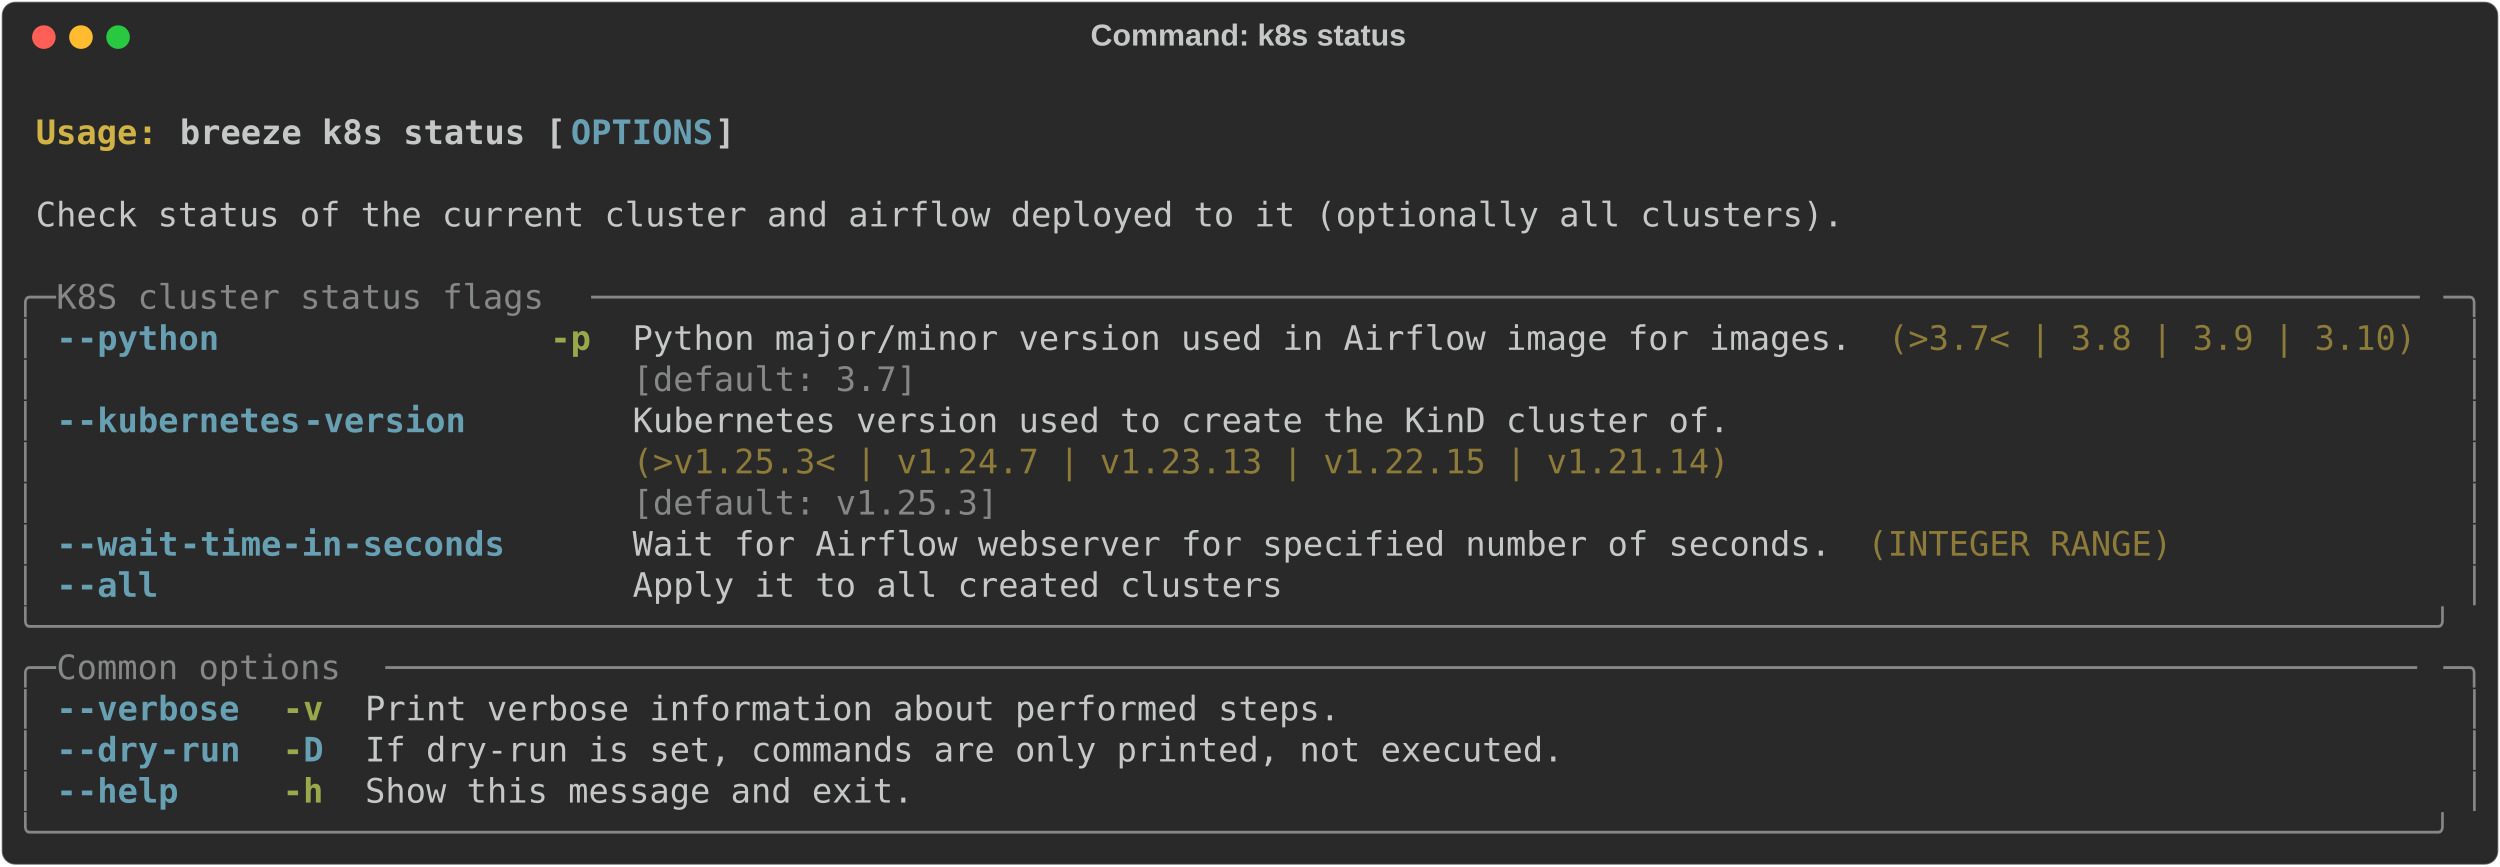
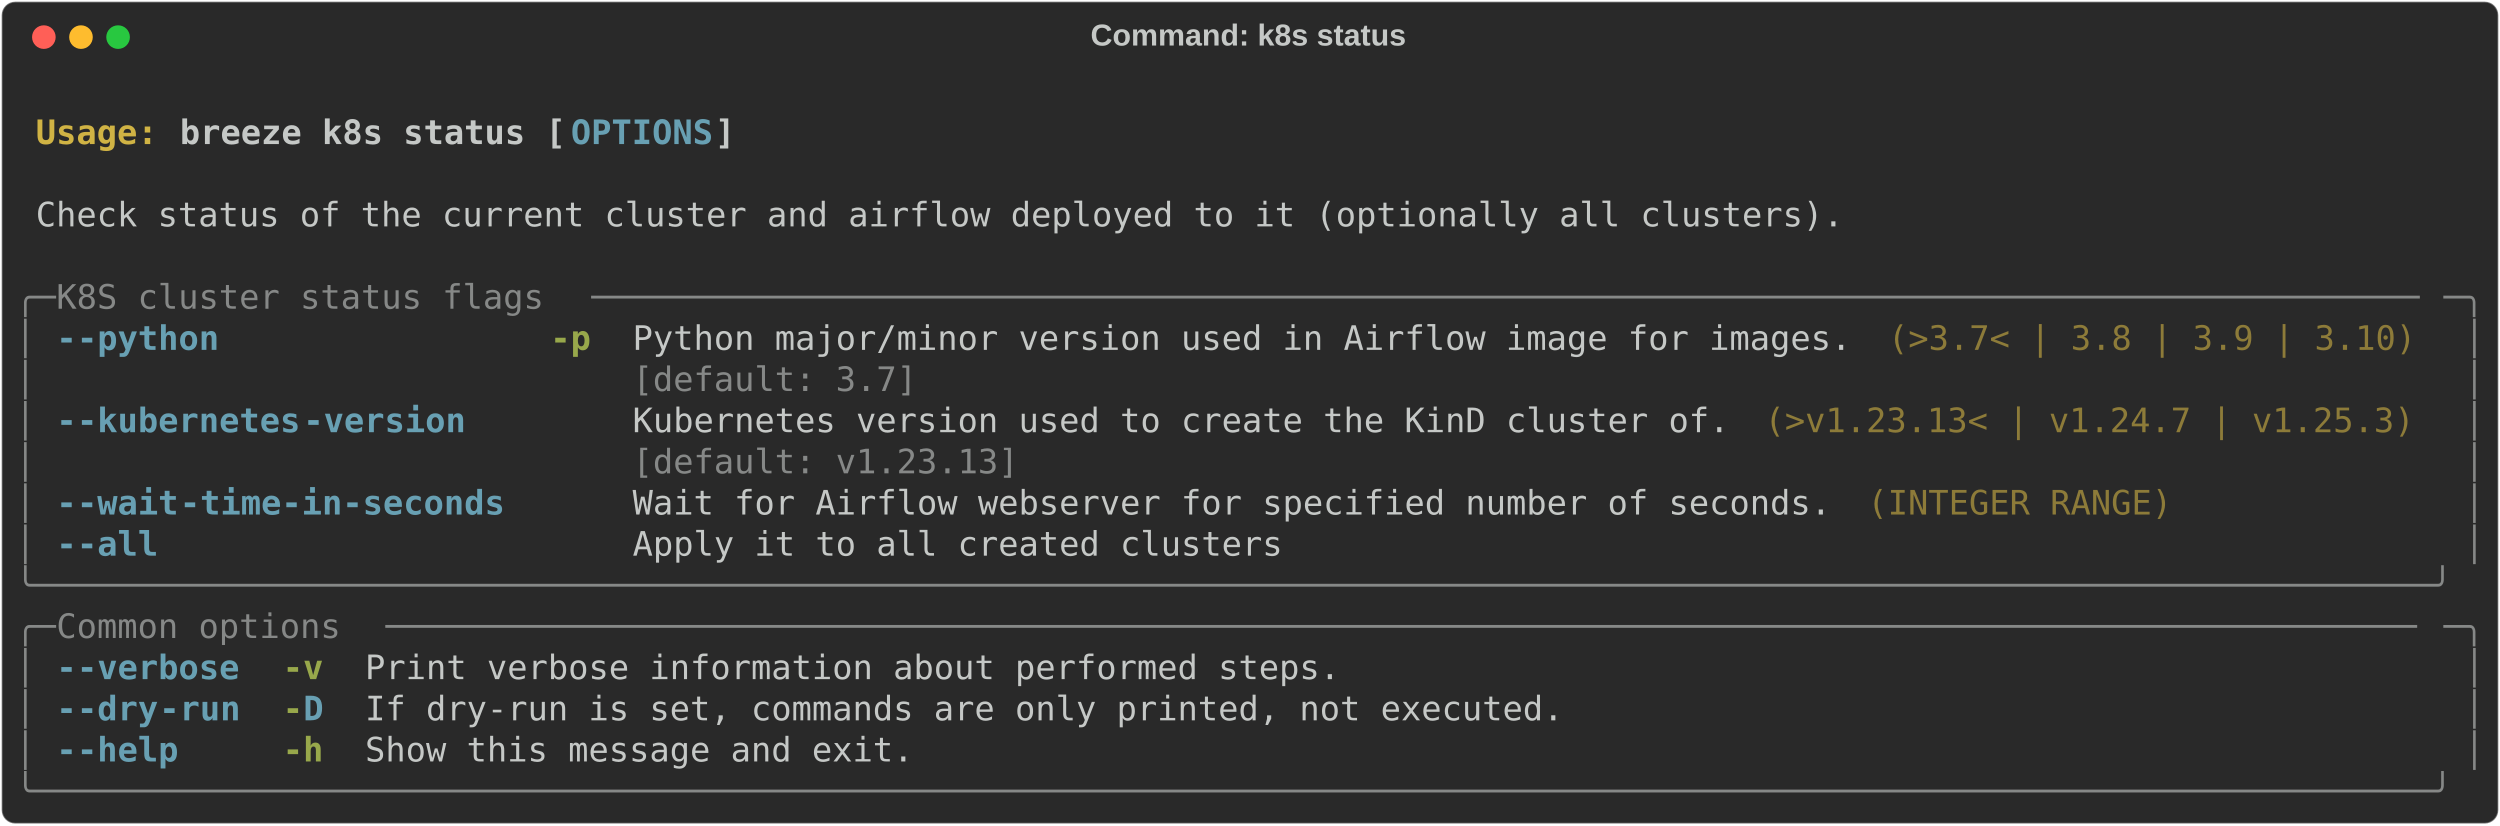
- <svg xmlns="http://www.w3.org/2000/svg" class="rich-terminal" viewBox="0 0 1482 513.6">
+ <svg xmlns="http://www.w3.org/2000/svg" class="rich-terminal" viewBox="0 0 1482 489.2">
  <style>

    @font-face {
        font-family: "Fira Code";
        src: local("FiraCode-Regular"),
                url("https://cdnjs.cloudflare.com/ajax/libs/firacode/6.2.0/woff2/FiraCode-Regular.woff2") format("woff2"),
                url("https://cdnjs.cloudflare.com/ajax/libs/firacode/6.2.0/woff/FiraCode-Regular.woff") format("woff");
        font-style: normal;
        font-weight: 400;
    }
    @font-face {
        font-family: "Fira Code";
        src: local("FiraCode-Bold"),
                url("https://cdnjs.cloudflare.com/ajax/libs/firacode/6.2.0/woff2/FiraCode-Bold.woff2") format("woff2"),
                url("https://cdnjs.cloudflare.com/ajax/libs/firacode/6.2.0/woff/FiraCode-Bold.woff") format("woff");
        font-style: bold;
        font-weight: 700;
    }

    .breeze-k8s-status-matrix {
        font-family: Fira Code, monospace;
        font-size: 20px;
        line-height: 24.4px;
        font-variant-east-asian: full-width;
    }

    .breeze-k8s-status-title {
        font-size: 18px;
        font-weight: bold;
        font-family: arial;
    }

    .breeze-k8s-status-r1 { fill: #c5c8c6;font-weight: bold }
.breeze-k8s-status-r2 { fill: #c5c8c6 }
.breeze-k8s-status-r3 { fill: #d0b344;font-weight: bold }
.breeze-k8s-status-r4 { fill: #68a0b3;font-weight: bold }
.breeze-k8s-status-r5 { fill: #868887 }
.breeze-k8s-status-r6 { fill: #98a84b;font-weight: bold }
.breeze-k8s-status-r7 { fill: #8d7b39 }
    </style>
  <defs>
    <clipPath id="breeze-k8s-status-clip-terminal">
-       <rect x="0" y="0" width="1463.0" height="462.6" />
+       <rect x="0" y="0" width="1463.0" height="438.2" />
    </clipPath>
    <clipPath id="breeze-k8s-status-line-0">
      <rect x="0" y="1.5" width="1464" height="24.65" />
    </clipPath>
    <clipPath id="breeze-k8s-status-line-1">
      <rect x="0" y="25.9" width="1464" height="24.65" />
    </clipPath>
    <clipPath id="breeze-k8s-status-line-2">
      <rect x="0" y="50.3" width="1464" height="24.65" />
    </clipPath>
    <clipPath id="breeze-k8s-status-line-3">
      <rect x="0" y="74.7" width="1464" height="24.65" />
    </clipPath>
    <clipPath id="breeze-k8s-status-line-4">
      <rect x="0" y="99.1" width="1464" height="24.65" />
    </clipPath>
    <clipPath id="breeze-k8s-status-line-5">
      <rect x="0" y="123.5" width="1464" height="24.65" />
    </clipPath>
    <clipPath id="breeze-k8s-status-line-6">
      <rect x="0" y="147.9" width="1464" height="24.65" />
    </clipPath>
    <clipPath id="breeze-k8s-status-line-7">
      <rect x="0" y="172.3" width="1464" height="24.65" />
    </clipPath>
    <clipPath id="breeze-k8s-status-line-8">
      <rect x="0" y="196.7" width="1464" height="24.65" />
    </clipPath>
    <clipPath id="breeze-k8s-status-line-9">
      <rect x="0" y="221.1" width="1464" height="24.65" />
    </clipPath>
    <clipPath id="breeze-k8s-status-line-10">
      <rect x="0" y="245.5" width="1464" height="24.65" />
    </clipPath>
    <clipPath id="breeze-k8s-status-line-11">
      <rect x="0" y="269.9" width="1464" height="24.65" />
    </clipPath>
    <clipPath id="breeze-k8s-status-line-12">
      <rect x="0" y="294.3" width="1464" height="24.65" />
    </clipPath>
    <clipPath id="breeze-k8s-status-line-13">
      <rect x="0" y="318.7" width="1464" height="24.65" />
    </clipPath>
    <clipPath id="breeze-k8s-status-line-14">
      <rect x="0" y="343.1" width="1464" height="24.65" />
    </clipPath>
    <clipPath id="breeze-k8s-status-line-15">
      <rect x="0" y="367.5" width="1464" height="24.65" />
    </clipPath>
    <clipPath id="breeze-k8s-status-line-16">
      <rect x="0" y="391.9" width="1464" height="24.65" />
    </clipPath>
-     <clipPath id="breeze-k8s-status-line-17">
-       <rect x="0" y="416.3" width="1464" height="24.65" />
-     </clipPath>
  </defs>
-   <rect fill="#292929" stroke="rgba(255,255,255,0.35)" stroke-width="1" x="1" y="1" width="1480" height="511.6" rx="8" />
+   <rect fill="#292929" stroke="rgba(255,255,255,0.35)" stroke-width="1" x="1" y="1" width="1480" height="487.2" rx="8" />
  <text class="breeze-k8s-status-title" fill="#c5c8c6" text-anchor="middle" x="740" y="27">Command: k8s status</text>
  <g transform="translate(26,22)">
    <circle cx="0" cy="0" r="7" fill="#ff5f57" />
    <circle cx="22" cy="0" r="7" fill="#febc2e" />
    <circle cx="44" cy="0" r="7" fill="#28c840" />
  </g>
  <g transform="translate(9, 41)" clip-path="url(#breeze-k8s-status-clip-terminal)">
    <g class="breeze-k8s-status-matrix">
      <text class="breeze-k8s-status-r2" x="1464" y="20" textLength="12.2" clip-path="url(#breeze-k8s-status-line-0)">
</text>
      <text class="breeze-k8s-status-r3" x="12.2" y="44.4" textLength="85.4" clip-path="url(#breeze-k8s-status-line-1)">Usage: </text>
      <text class="breeze-k8s-status-r1" x="97.6" y="44.4" textLength="231.8" clip-path="url(#breeze-k8s-status-line-1)">breeze k8s status [</text>
      <text class="breeze-k8s-status-r4" x="329.4" y="44.4" textLength="85.4" clip-path="url(#breeze-k8s-status-line-1)">OPTIONS</text>
      <text class="breeze-k8s-status-r1" x="414.8" y="44.4" textLength="12.2" clip-path="url(#breeze-k8s-status-line-1)">]</text>
      <text class="breeze-k8s-status-r2" x="1464" y="44.4" textLength="12.2" clip-path="url(#breeze-k8s-status-line-1)">
</text>
      <text class="breeze-k8s-status-r2" x="1464" y="68.8" textLength="12.2" clip-path="url(#breeze-k8s-status-line-2)">
</text>
      <text class="breeze-k8s-status-r2" x="12.2" y="93.2" textLength="1085.8" clip-path="url(#breeze-k8s-status-line-3)">Check status of the current cluster and airflow deployed to it (optionally all clusters).</text>
      <text class="breeze-k8s-status-r2" x="1464" y="93.2" textLength="12.2" clip-path="url(#breeze-k8s-status-line-3)">
</text>
      <text class="breeze-k8s-status-r2" x="1464" y="117.6" textLength="12.2" clip-path="url(#breeze-k8s-status-line-4)">
</text>
      <text class="breeze-k8s-status-r5" x="0" y="142" textLength="24.4" clip-path="url(#breeze-k8s-status-line-5)">╭─</text>
      <text class="breeze-k8s-status-r5" x="24.4" y="142" textLength="317.2" clip-path="url(#breeze-k8s-status-line-5)"> K8S cluster status flags </text>
      <text class="breeze-k8s-status-r5" x="341.6" y="142" textLength="1098" clip-path="url(#breeze-k8s-status-line-5)">──────────────────────────────────────────────────────────────────────────────────────────</text>
      <text class="breeze-k8s-status-r5" x="1439.6" y="142" textLength="24.4" clip-path="url(#breeze-k8s-status-line-5)">─╮</text>
      <text class="breeze-k8s-status-r2" x="1464" y="142" textLength="12.2" clip-path="url(#breeze-k8s-status-line-5)">
</text>
      <text class="breeze-k8s-status-r5" x="0" y="166.4" textLength="12.2" clip-path="url(#breeze-k8s-status-line-6)">│</text>
      <text class="breeze-k8s-status-r4" x="24.4" y="166.4" textLength="12.2" clip-path="url(#breeze-k8s-status-line-6)">-</text>
      <text class="breeze-k8s-status-r4" x="36.6" y="166.4" textLength="85.4" clip-path="url(#breeze-k8s-status-line-6)">-python</text>
      <text class="breeze-k8s-status-r6" x="317.2" y="166.4" textLength="24.4" clip-path="url(#breeze-k8s-status-line-6)">-p</text>
      <text class="breeze-k8s-status-r2" x="366" y="166.4" textLength="732" clip-path="url(#breeze-k8s-status-line-6)">Python major/minor version used in Airflow image for images.</text>
      <text class="breeze-k8s-status-r7" x="1110.2" y="166.4" textLength="317.2" clip-path="url(#breeze-k8s-status-line-6)">(&gt;3.7&lt; | 3.8 | 3.9 | 3.10)</text>
      <text class="breeze-k8s-status-r5" x="1451.8" y="166.4" textLength="12.2" clip-path="url(#breeze-k8s-status-line-6)">│</text>
      <text class="breeze-k8s-status-r2" x="1464" y="166.4" textLength="12.2" clip-path="url(#breeze-k8s-status-line-6)">
</text>
      <text class="breeze-k8s-status-r5" x="0" y="190.8" textLength="12.2" clip-path="url(#breeze-k8s-status-line-7)">│</text>
      <text class="breeze-k8s-status-r5" x="366" y="190.8" textLength="732" clip-path="url(#breeze-k8s-status-line-7)">[default: 3.7]                                              </text>
      <text class="breeze-k8s-status-r5" x="1451.8" y="190.8" textLength="12.2" clip-path="url(#breeze-k8s-status-line-7)">│</text>
      <text class="breeze-k8s-status-r2" x="1464" y="190.8" textLength="12.2" clip-path="url(#breeze-k8s-status-line-7)">
</text>
      <text class="breeze-k8s-status-r5" x="0" y="215.2" textLength="12.2" clip-path="url(#breeze-k8s-status-line-8)">│</text>
      <text class="breeze-k8s-status-r4" x="24.4" y="215.2" textLength="12.2" clip-path="url(#breeze-k8s-status-line-8)">-</text>
      <text class="breeze-k8s-status-r4" x="36.6" y="215.2" textLength="134.2" clip-path="url(#breeze-k8s-status-line-8)">-kubernetes</text>
      <text class="breeze-k8s-status-r4" x="170.8" y="215.2" textLength="97.6" clip-path="url(#breeze-k8s-status-line-8)">-version</text>
      <text class="breeze-k8s-status-r2" x="366" y="215.2" textLength="658.8" clip-path="url(#breeze-k8s-status-line-8)">Kubernetes version used to create the KinD cluster of.</text>
+       <text class="breeze-k8s-status-r7" x="1037" y="215.2" textLength="390.4" clip-path="url(#breeze-k8s-status-line-8)">(&gt;v1.23.13&lt; | v1.24.7 | v1.25.3)</text>
      <text class="breeze-k8s-status-r5" x="1451.8" y="215.2" textLength="12.2" clip-path="url(#breeze-k8s-status-line-8)">│</text>
      <text class="breeze-k8s-status-r2" x="1464" y="215.2" textLength="12.2" clip-path="url(#breeze-k8s-status-line-8)">
</text>
      <text class="breeze-k8s-status-r5" x="0" y="239.6" textLength="12.2" clip-path="url(#breeze-k8s-status-line-9)">│</text>
-       <text class="breeze-k8s-status-r7" x="366" y="239.6" textLength="658.8" clip-path="url(#breeze-k8s-status-line-9)">(&gt;v1.25.3&lt; | v1.24.7 | v1.23.13 | v1.22.15 | v1.21.14)</text>
+       <text class="breeze-k8s-status-r5" x="366" y="239.6" textLength="658.8" clip-path="url(#breeze-k8s-status-line-9)">[default: v1.23.13]                                   </text>
      <text class="breeze-k8s-status-r5" x="1451.8" y="239.6" textLength="12.2" clip-path="url(#breeze-k8s-status-line-9)">│</text>
      <text class="breeze-k8s-status-r2" x="1464" y="239.6" textLength="12.2" clip-path="url(#breeze-k8s-status-line-9)">
</text>
      <text class="breeze-k8s-status-r5" x="0" y="264" textLength="12.2" clip-path="url(#breeze-k8s-status-line-10)">│</text>
-       <text class="breeze-k8s-status-r5" x="366" y="264" textLength="658.8" clip-path="url(#breeze-k8s-status-line-10)">[default: v1.25.3]                                    </text>
+       <text class="breeze-k8s-status-r4" x="24.4" y="264" textLength="12.2" clip-path="url(#breeze-k8s-status-line-10)">-</text>
+       <text class="breeze-k8s-status-r4" x="36.6" y="264" textLength="61" clip-path="url(#breeze-k8s-status-line-10)">-wait</text>
+       <text class="breeze-k8s-status-r4" x="97.6" y="264" textLength="195.2" clip-path="url(#breeze-k8s-status-line-10)">-time-in-seconds</text>
+       <text class="breeze-k8s-status-r2" x="366" y="264" textLength="719.8" clip-path="url(#breeze-k8s-status-line-10)">Wait for Airflow webserver for specified number of seconds.</text>
+       <text class="breeze-k8s-status-r7" x="1098" y="264" textLength="183" clip-path="url(#breeze-k8s-status-line-10)">(INTEGER RANGE)</text>
      <text class="breeze-k8s-status-r5" x="1451.8" y="264" textLength="12.2" clip-path="url(#breeze-k8s-status-line-10)">│</text>
      <text class="breeze-k8s-status-r2" x="1464" y="264" textLength="12.2" clip-path="url(#breeze-k8s-status-line-10)">
</text>
      <text class="breeze-k8s-status-r5" x="0" y="288.4" textLength="12.2" clip-path="url(#breeze-k8s-status-line-11)">│</text>
      <text class="breeze-k8s-status-r4" x="24.4" y="288.4" textLength="12.2" clip-path="url(#breeze-k8s-status-line-11)">-</text>
-       <text class="breeze-k8s-status-r4" x="36.6" y="288.4" textLength="61" clip-path="url(#breeze-k8s-status-line-11)">-wait</text>
-       <text class="breeze-k8s-status-r4" x="97.6" y="288.4" textLength="195.2" clip-path="url(#breeze-k8s-status-line-11)">-time-in-seconds</text>
-       <text class="breeze-k8s-status-r2" x="366" y="288.4" textLength="719.8" clip-path="url(#breeze-k8s-status-line-11)">Wait for Airflow webserver for specified number of seconds.</text>
-       <text class="breeze-k8s-status-r7" x="1098" y="288.4" textLength="183" clip-path="url(#breeze-k8s-status-line-11)">(INTEGER RANGE)</text>
+       <text class="breeze-k8s-status-r4" x="36.6" y="288.4" textLength="48.8" clip-path="url(#breeze-k8s-status-line-11)">-all</text>
+       <text class="breeze-k8s-status-r2" x="366" y="288.4" textLength="390.4" clip-path="url(#breeze-k8s-status-line-11)">Apply it to all created clusters</text>
      <text class="breeze-k8s-status-r5" x="1451.8" y="288.4" textLength="12.2" clip-path="url(#breeze-k8s-status-line-11)">│</text>
      <text class="breeze-k8s-status-r2" x="1464" y="288.4" textLength="12.2" clip-path="url(#breeze-k8s-status-line-11)">
</text>
-       <text class="breeze-k8s-status-r5" x="0" y="312.8" textLength="12.2" clip-path="url(#breeze-k8s-status-line-12)">│</text>
-       <text class="breeze-k8s-status-r4" x="24.4" y="312.8" textLength="12.2" clip-path="url(#breeze-k8s-status-line-12)">-</text>
-       <text class="breeze-k8s-status-r4" x="36.6" y="312.8" textLength="48.8" clip-path="url(#breeze-k8s-status-line-12)">-all</text>
-       <text class="breeze-k8s-status-r2" x="366" y="312.8" textLength="390.4" clip-path="url(#breeze-k8s-status-line-12)">Apply it to all created clusters</text>
-       <text class="breeze-k8s-status-r5" x="1451.8" y="312.8" textLength="12.2" clip-path="url(#breeze-k8s-status-line-12)">│</text>
+       <text class="breeze-k8s-status-r5" x="0" y="312.8" textLength="1464" clip-path="url(#breeze-k8s-status-line-12)">╰──────────────────────────────────────────────────────────────────────────────────────────────────────────────────────╯</text>
      <text class="breeze-k8s-status-r2" x="1464" y="312.8" textLength="12.2" clip-path="url(#breeze-k8s-status-line-12)">
</text>
-       <text class="breeze-k8s-status-r5" x="0" y="337.2" textLength="1464" clip-path="url(#breeze-k8s-status-line-13)">╰──────────────────────────────────────────────────────────────────────────────────────────────────────────────────────╯</text>
+       <text class="breeze-k8s-status-r5" x="0" y="337.2" textLength="24.4" clip-path="url(#breeze-k8s-status-line-13)">╭─</text>
+       <text class="breeze-k8s-status-r5" x="24.4" y="337.2" textLength="195.2" clip-path="url(#breeze-k8s-status-line-13)"> Common options </text>
+       <text class="breeze-k8s-status-r5" x="219.6" y="337.2" textLength="1220" clip-path="url(#breeze-k8s-status-line-13)">────────────────────────────────────────────────────────────────────────────────────────────────────</text>
+       <text class="breeze-k8s-status-r5" x="1439.6" y="337.2" textLength="24.4" clip-path="url(#breeze-k8s-status-line-13)">─╮</text>
      <text class="breeze-k8s-status-r2" x="1464" y="337.2" textLength="12.2" clip-path="url(#breeze-k8s-status-line-13)">
</text>
-       <text class="breeze-k8s-status-r5" x="0" y="361.6" textLength="24.4" clip-path="url(#breeze-k8s-status-line-14)">╭─</text>
-       <text class="breeze-k8s-status-r5" x="24.4" y="361.6" textLength="195.2" clip-path="url(#breeze-k8s-status-line-14)"> Common options </text>
-       <text class="breeze-k8s-status-r5" x="219.6" y="361.6" textLength="1220" clip-path="url(#breeze-k8s-status-line-14)">────────────────────────────────────────────────────────────────────────────────────────────────────</text>
-       <text class="breeze-k8s-status-r5" x="1439.6" y="361.6" textLength="24.4" clip-path="url(#breeze-k8s-status-line-14)">─╮</text>
+       <text class="breeze-k8s-status-r5" x="0" y="361.6" textLength="12.2" clip-path="url(#breeze-k8s-status-line-14)">│</text>
+       <text class="breeze-k8s-status-r4" x="24.4" y="361.6" textLength="12.2" clip-path="url(#breeze-k8s-status-line-14)">-</text>
+       <text class="breeze-k8s-status-r4" x="36.6" y="361.6" textLength="97.6" clip-path="url(#breeze-k8s-status-line-14)">-verbose</text>
+       <text class="breeze-k8s-status-r6" x="158.6" y="361.6" textLength="24.4" clip-path="url(#breeze-k8s-status-line-14)">-v</text>
+       <text class="breeze-k8s-status-r2" x="207.4" y="361.6" textLength="585.6" clip-path="url(#breeze-k8s-status-line-14)">Print verbose information about performed steps.</text>
+       <text class="breeze-k8s-status-r5" x="1451.8" y="361.6" textLength="12.2" clip-path="url(#breeze-k8s-status-line-14)">│</text>
      <text class="breeze-k8s-status-r2" x="1464" y="361.6" textLength="12.2" clip-path="url(#breeze-k8s-status-line-14)">
</text>
      <text class="breeze-k8s-status-r5" x="0" y="386" textLength="12.2" clip-path="url(#breeze-k8s-status-line-15)">│</text>
      <text class="breeze-k8s-status-r4" x="24.4" y="386" textLength="12.2" clip-path="url(#breeze-k8s-status-line-15)">-</text>
-       <text class="breeze-k8s-status-r4" x="36.6" y="386" textLength="97.6" clip-path="url(#breeze-k8s-status-line-15)">-verbose</text>
-       <text class="breeze-k8s-status-r6" x="158.6" y="386" textLength="24.4" clip-path="url(#breeze-k8s-status-line-15)">-v</text>
-       <text class="breeze-k8s-status-r2" x="207.4" y="386" textLength="585.6" clip-path="url(#breeze-k8s-status-line-15)">Print verbose information about performed steps.</text>
+       <text class="breeze-k8s-status-r4" x="36.6" y="386" textLength="48.8" clip-path="url(#breeze-k8s-status-line-15)">-dry</text>
+       <text class="breeze-k8s-status-r4" x="85.4" y="386" textLength="48.8" clip-path="url(#breeze-k8s-status-line-15)">-run</text>
+       <text class="breeze-k8s-status-r6" x="158.6" y="386" textLength="12.2" clip-path="url(#breeze-k8s-status-line-15)">-</text>
+       <text class="breeze-k8s-status-r4" x="170.8" y="386" textLength="12.2" clip-path="url(#breeze-k8s-status-line-15)">D</text>
+       <text class="breeze-k8s-status-r2" x="207.4" y="386" textLength="719.8" clip-path="url(#breeze-k8s-status-line-15)">If dry-run is set, commands are only printed, not executed.</text>
      <text class="breeze-k8s-status-r5" x="1451.8" y="386" textLength="12.2" clip-path="url(#breeze-k8s-status-line-15)">│</text>
      <text class="breeze-k8s-status-r2" x="1464" y="386" textLength="12.2" clip-path="url(#breeze-k8s-status-line-15)">
</text>
      <text class="breeze-k8s-status-r5" x="0" y="410.4" textLength="12.2" clip-path="url(#breeze-k8s-status-line-16)">│</text>
      <text class="breeze-k8s-status-r4" x="24.4" y="410.4" textLength="12.2" clip-path="url(#breeze-k8s-status-line-16)">-</text>
-       <text class="breeze-k8s-status-r4" x="36.6" y="410.4" textLength="48.8" clip-path="url(#breeze-k8s-status-line-16)">-dry</text>
-       <text class="breeze-k8s-status-r4" x="85.4" y="410.4" textLength="48.8" clip-path="url(#breeze-k8s-status-line-16)">-run</text>
-       <text class="breeze-k8s-status-r6" x="158.6" y="410.4" textLength="12.2" clip-path="url(#breeze-k8s-status-line-16)">-</text>
-       <text class="breeze-k8s-status-r4" x="170.8" y="410.4" textLength="12.2" clip-path="url(#breeze-k8s-status-line-16)">D</text>
-       <text class="breeze-k8s-status-r2" x="207.4" y="410.4" textLength="719.8" clip-path="url(#breeze-k8s-status-line-16)">If dry-run is set, commands are only printed, not executed.</text>
+       <text class="breeze-k8s-status-r4" x="36.6" y="410.4" textLength="61" clip-path="url(#breeze-k8s-status-line-16)">-help</text>
+       <text class="breeze-k8s-status-r6" x="158.6" y="410.4" textLength="24.4" clip-path="url(#breeze-k8s-status-line-16)">-h</text>
+       <text class="breeze-k8s-status-r2" x="207.4" y="410.4" textLength="329.4" clip-path="url(#breeze-k8s-status-line-16)">Show this message and exit.</text>
      <text class="breeze-k8s-status-r5" x="1451.8" y="410.4" textLength="12.2" clip-path="url(#breeze-k8s-status-line-16)">│</text>
      <text class="breeze-k8s-status-r2" x="1464" y="410.4" textLength="12.2" clip-path="url(#breeze-k8s-status-line-16)">
</text>
-       <text class="breeze-k8s-status-r5" x="0" y="434.8" textLength="12.2" clip-path="url(#breeze-k8s-status-line-17)">│</text>
-       <text class="breeze-k8s-status-r4" x="24.4" y="434.8" textLength="12.2" clip-path="url(#breeze-k8s-status-line-17)">-</text>
-       <text class="breeze-k8s-status-r4" x="36.6" y="434.8" textLength="61" clip-path="url(#breeze-k8s-status-line-17)">-help</text>
-       <text class="breeze-k8s-status-r6" x="158.6" y="434.8" textLength="24.4" clip-path="url(#breeze-k8s-status-line-17)">-h</text>
-       <text class="breeze-k8s-status-r2" x="207.4" y="434.8" textLength="329.4" clip-path="url(#breeze-k8s-status-line-17)">Show this message and exit.</text>
-       <text class="breeze-k8s-status-r5" x="1451.8" y="434.8" textLength="12.2" clip-path="url(#breeze-k8s-status-line-17)">│</text>
+       <text class="breeze-k8s-status-r5" x="0" y="434.8" textLength="1464" clip-path="url(#breeze-k8s-status-line-17)">╰──────────────────────────────────────────────────────────────────────────────────────────────────────────────────────╯</text>
      <text class="breeze-k8s-status-r2" x="1464" y="434.8" textLength="12.2" clip-path="url(#breeze-k8s-status-line-17)">
- </text>
-       <text class="breeze-k8s-status-r5" x="0" y="459.2" textLength="1464" clip-path="url(#breeze-k8s-status-line-18)">╰──────────────────────────────────────────────────────────────────────────────────────────────────────────────────────╯</text>
-       <text class="breeze-k8s-status-r2" x="1464" y="459.2" textLength="12.2" clip-path="url(#breeze-k8s-status-line-18)">
</text>
    </g>
  </g>
</svg>
